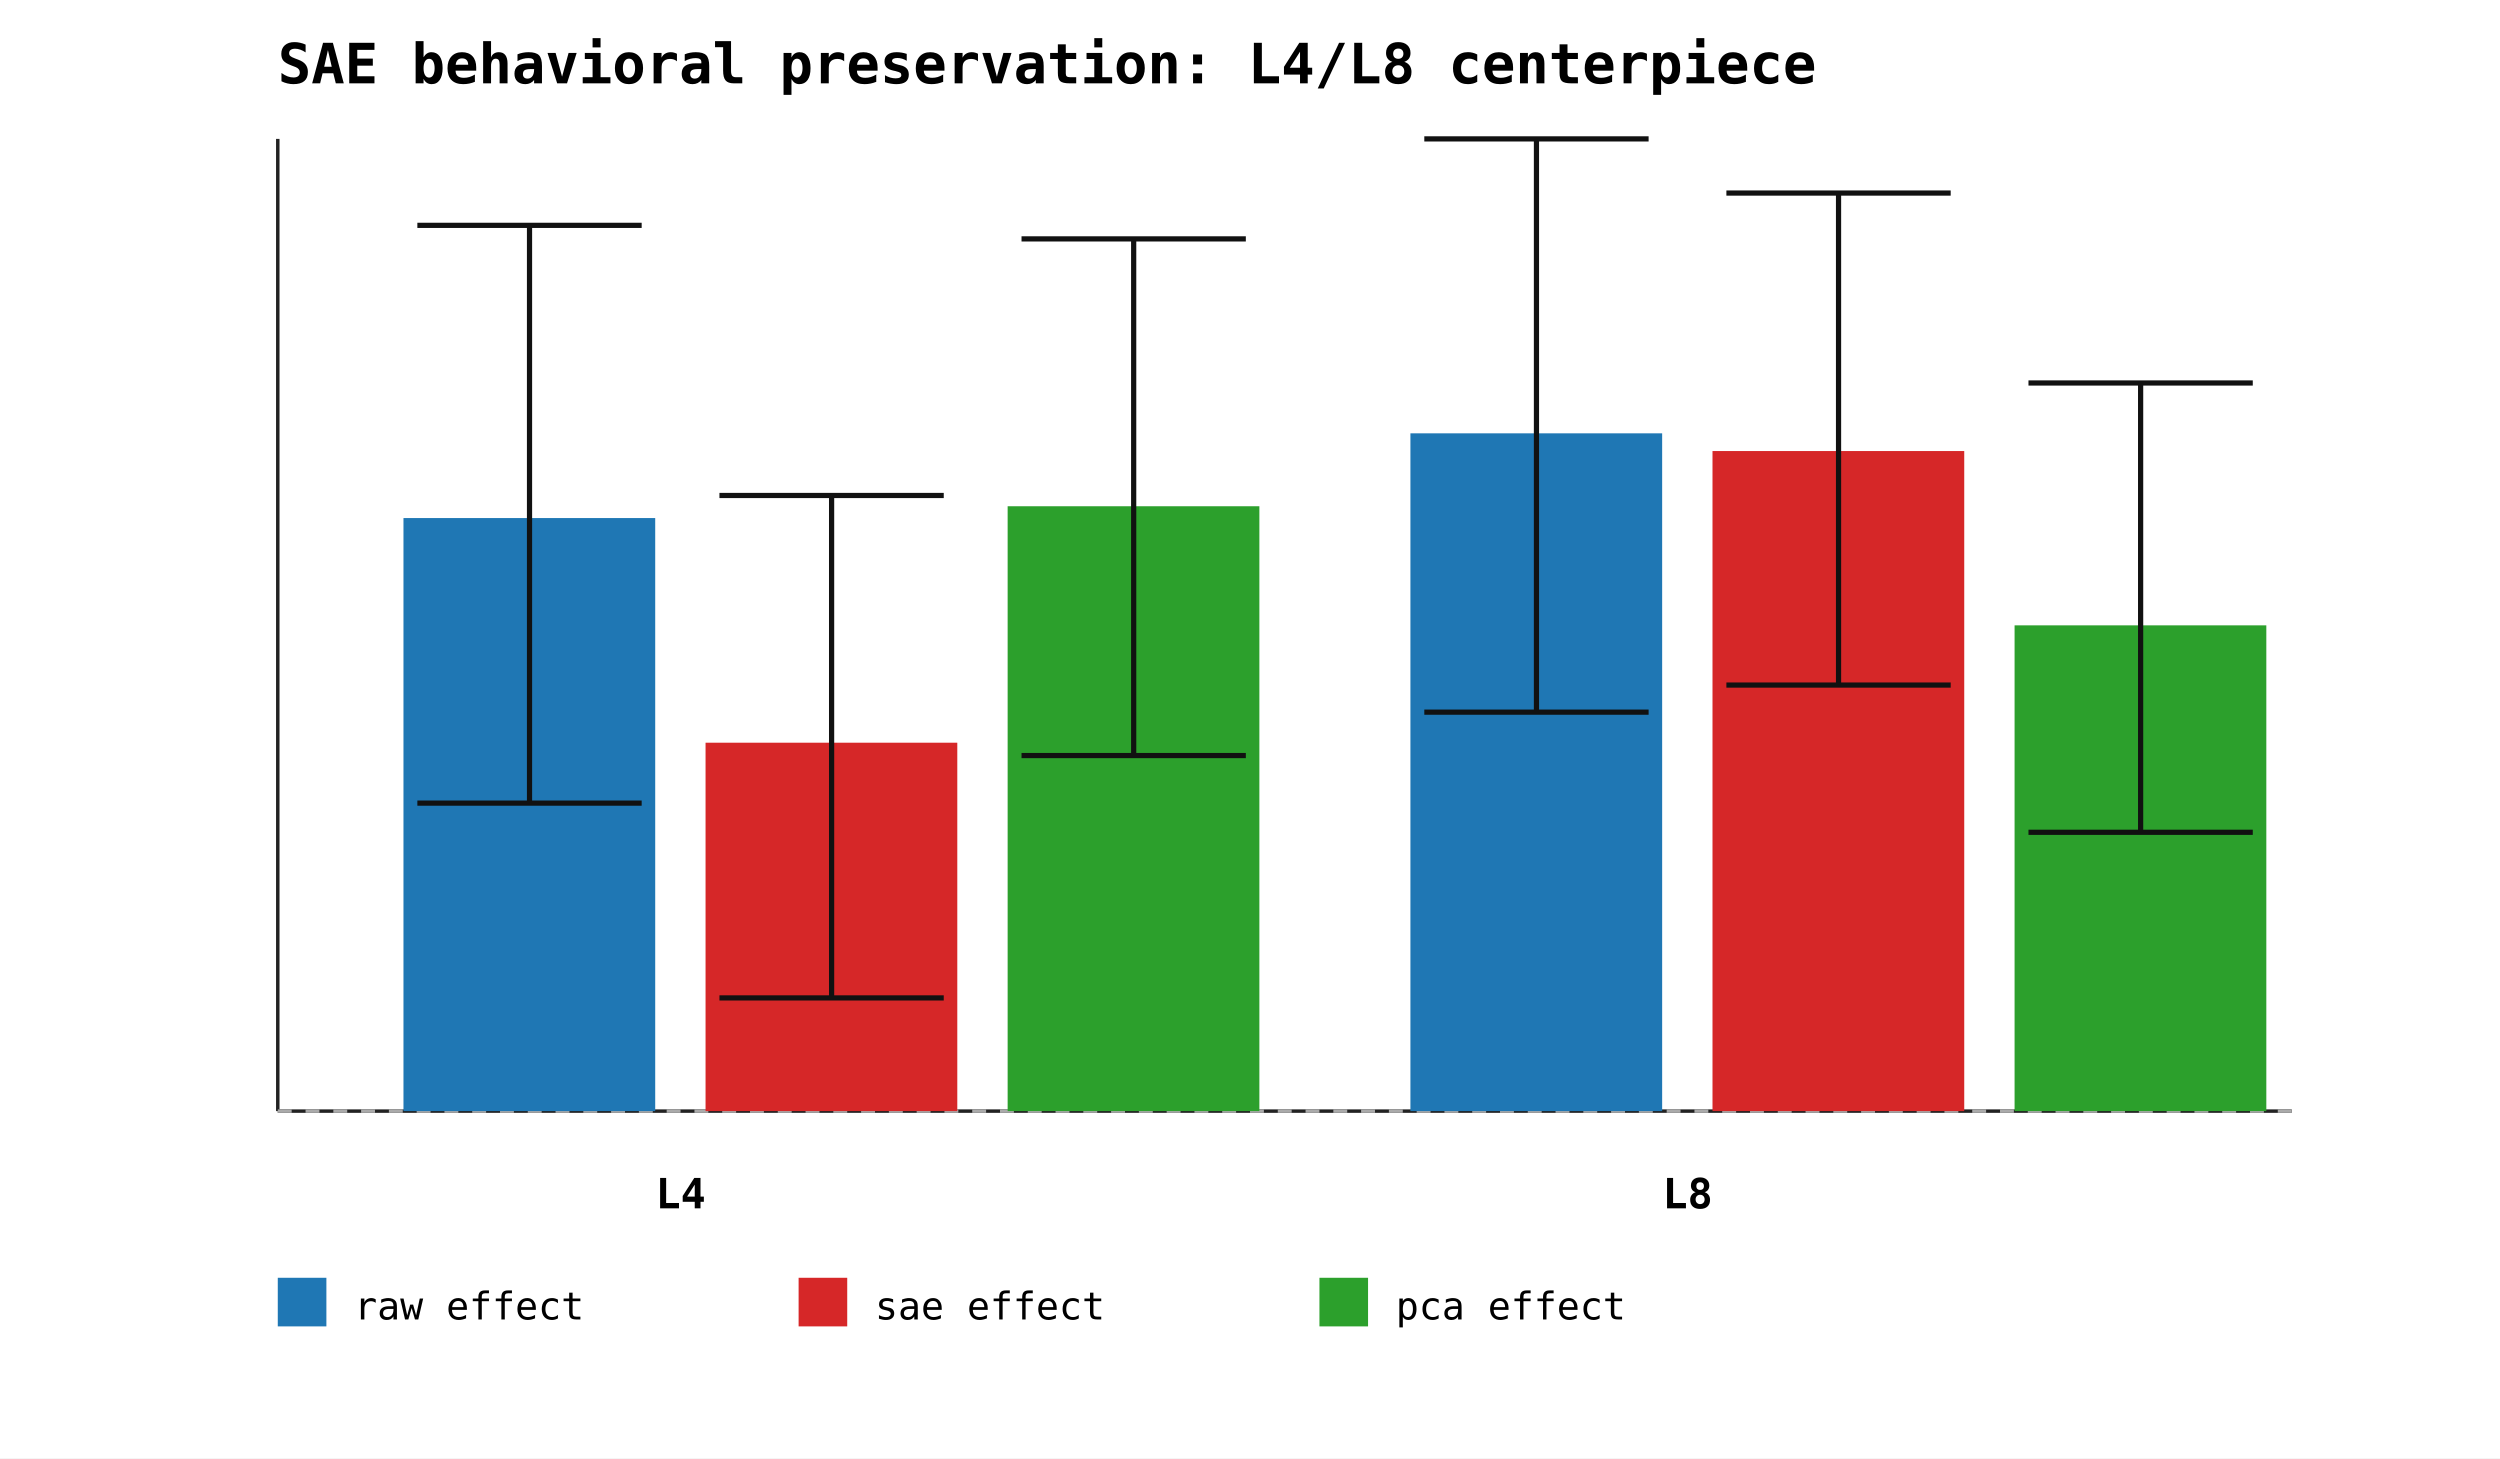
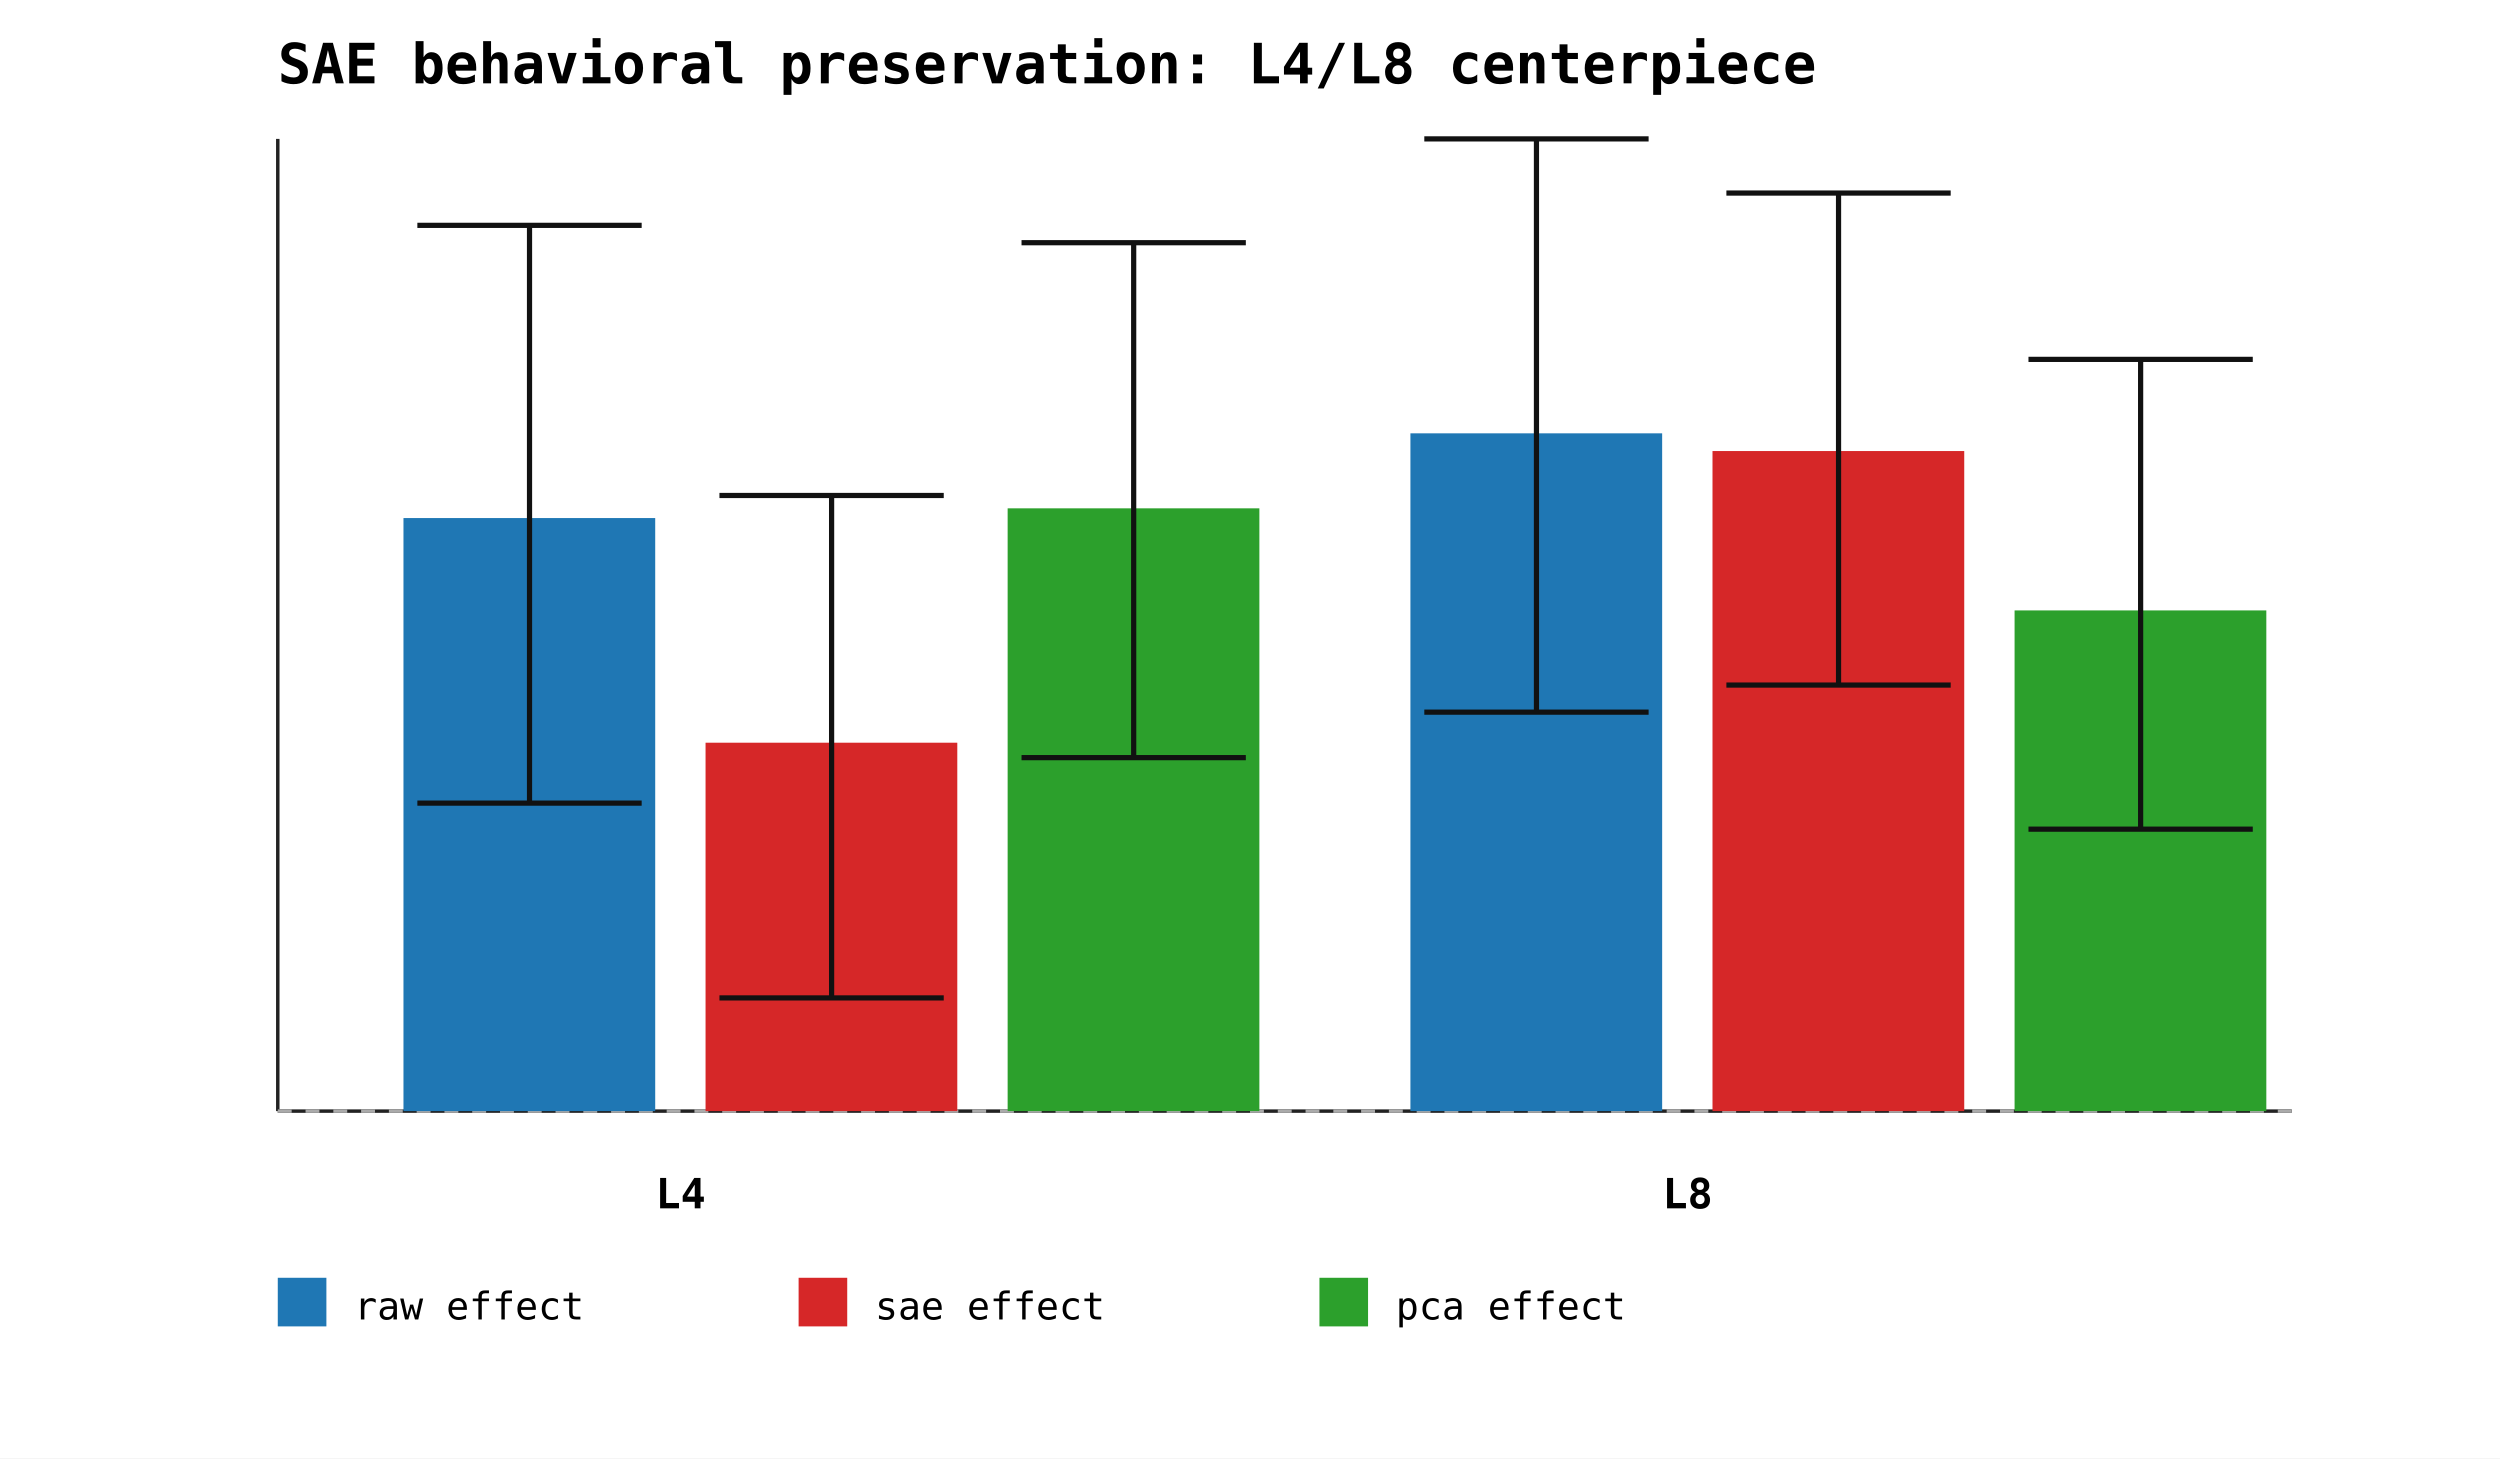
<svg xmlns="http://www.w3.org/2000/svg" width="720" height="420" viewBox="0 0 720 420">
  <rect width="100%" height="100%" fill="#ffffff" />
  <line x1="80" y1="40" x2="80" y2="320" stroke="#222222" stroke-width="1" />
  <line x1="80" y1="320" x2="660" y2="320" stroke="#222222" stroke-width="1" />
  <line x1="80" y1="320.0" x2="660" y2="320.0" stroke="#aaaaaa" stroke-width="1" stroke-dasharray="4 4" />
  <text x="80.0" y="24.0" font-size="16" font-family="monospace" font-weight="bold">SAE behavioral preservation: L4/L8 centerpiece</text>
  <text x="188.8" y="348.0" font-size="12" font-family="monospace" font-weight="bold">L4</text>
  <rect x="116.2" y="149.2" width="72.5" height="170.8" fill="#1f77b4" />
  <line x1="152.5" y1="231.3" x2="152.5" y2="64.9" stroke="#111111" stroke-width="1.5" />
  <line x1="120.2" y1="231.3" x2="184.8" y2="231.3" stroke="#111111" stroke-width="1.5" />
  <line x1="120.2" y1="64.9" x2="184.8" y2="64.9" stroke="#111111" stroke-width="1.5" />
  <rect x="203.2" y="213.9" width="72.5" height="106.1" fill="#d62728" />
  <line x1="239.5" y1="287.4" x2="239.5" y2="142.7" stroke="#111111" stroke-width="1.5" />
  <line x1="207.2" y1="287.4" x2="271.8" y2="287.4" stroke="#111111" stroke-width="1.5" />
  <line x1="207.2" y1="142.7" x2="271.8" y2="142.7" stroke="#111111" stroke-width="1.5" />
-   <rect x="290.2" y="145.8" width="72.5" height="174.2" fill="#2ca02c" />
-   <line x1="326.5" y1="217.6" x2="326.5" y2="68.8" stroke="#111111" stroke-width="1.5" />
-   <line x1="294.2" y1="217.6" x2="358.8" y2="217.6" stroke="#111111" stroke-width="1.5" />
-   <line x1="294.2" y1="68.8" x2="358.8" y2="68.8" stroke="#111111" stroke-width="1.5" />
+   <rect x="290.2" y="146.4" width="72.5" height="173.6" fill="#2ca02c" />
+   <line x1="326.5" y1="218.2" x2="326.5" y2="69.9" stroke="#111111" stroke-width="1.5" />
+   <line x1="294.2" y1="218.2" x2="358.8" y2="218.2" stroke="#111111" stroke-width="1.5" />
+   <line x1="294.2" y1="69.9" x2="358.8" y2="69.9" stroke="#111111" stroke-width="1.5" />
  <text x="478.8" y="348.0" font-size="12" font-family="monospace" font-weight="bold">L8</text>
  <rect x="406.2" y="124.8" width="72.5" height="195.2" fill="#1f77b4" />
  <line x1="442.5" y1="205.1" x2="442.5" y2="40.0" stroke="#111111" stroke-width="1.5" />
  <line x1="410.2" y1="205.1" x2="474.8" y2="205.1" stroke="#111111" stroke-width="1.5" />
  <line x1="410.2" y1="40.0" x2="474.8" y2="40.0" stroke="#111111" stroke-width="1.5" />
  <rect x="493.2" y="129.9" width="72.5" height="190.1" fill="#d62728" />
  <line x1="529.5" y1="197.3" x2="529.5" y2="55.6" stroke="#111111" stroke-width="1.5" />
  <line x1="497.2" y1="197.3" x2="561.8" y2="197.3" stroke="#111111" stroke-width="1.5" />
  <line x1="497.2" y1="55.6" x2="561.8" y2="55.6" stroke="#111111" stroke-width="1.5" />
-   <rect x="580.2" y="180.1" width="72.5" height="139.9" fill="#2ca02c" />
-   <line x1="616.5" y1="239.7" x2="616.5" y2="110.3" stroke="#111111" stroke-width="1.5" />
-   <line x1="584.2" y1="239.7" x2="648.8" y2="239.7" stroke="#111111" stroke-width="1.5" />
-   <line x1="584.2" y1="110.3" x2="648.8" y2="110.3" stroke="#111111" stroke-width="1.5" />
+   <rect x="580.2" y="175.8" width="72.5" height="144.2" fill="#2ca02c" />
+   <line x1="616.5" y1="238.8" x2="616.5" y2="103.5" stroke="#111111" stroke-width="1.5" />
+   <line x1="584.2" y1="238.8" x2="648.8" y2="238.8" stroke="#111111" stroke-width="1.5" />
+   <line x1="584.2" y1="103.5" x2="648.8" y2="103.5" stroke="#111111" stroke-width="1.5" />
  <rect x="80.0" y="368.0" width="14" height="14" fill="#1f77b4" />
  <text x="102.0" y="380.0" font-size="11" font-family="monospace" font-weight="normal">raw effect</text>
  <rect x="230.0" y="368.0" width="14" height="14" fill="#d62728" />
  <text x="252.0" y="380.0" font-size="11" font-family="monospace" font-weight="normal">sae effect</text>
  <rect x="380.0" y="368.0" width="14" height="14" fill="#2ca02c" />
  <text x="402.0" y="380.0" font-size="11" font-family="monospace" font-weight="normal">pca effect</text>
</svg>
